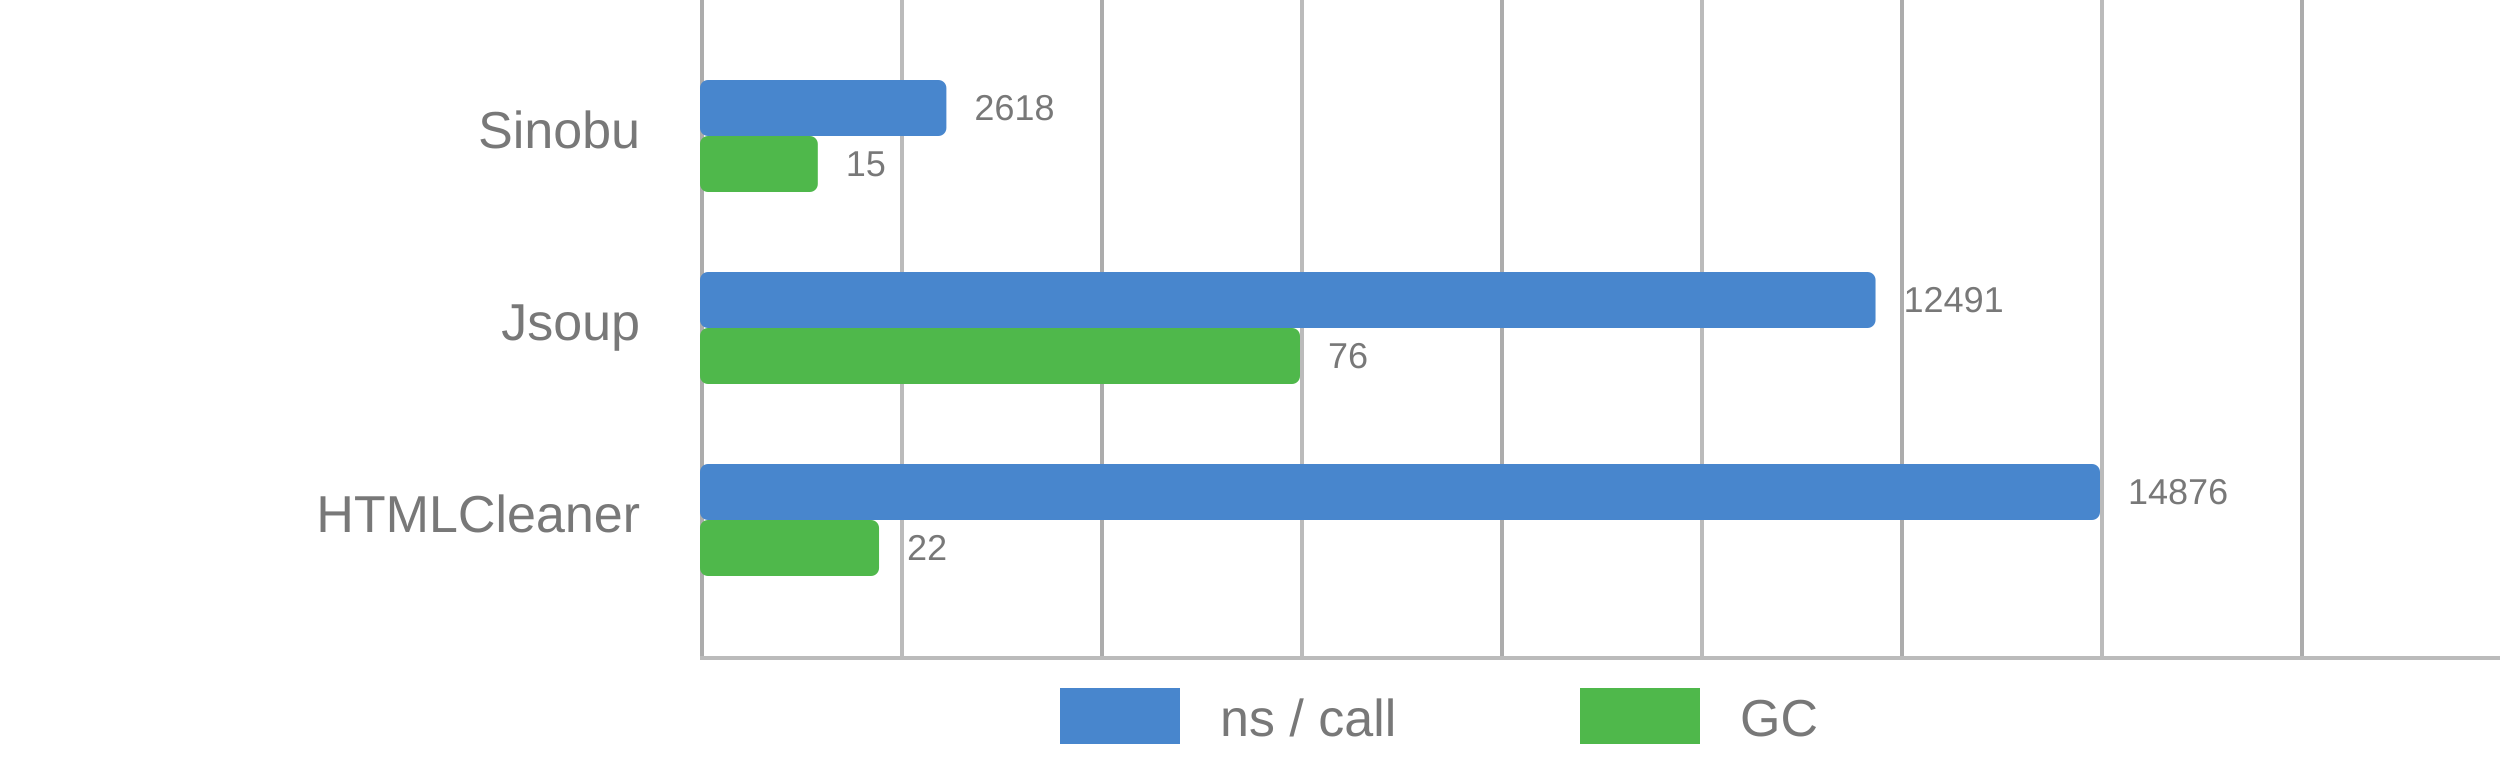
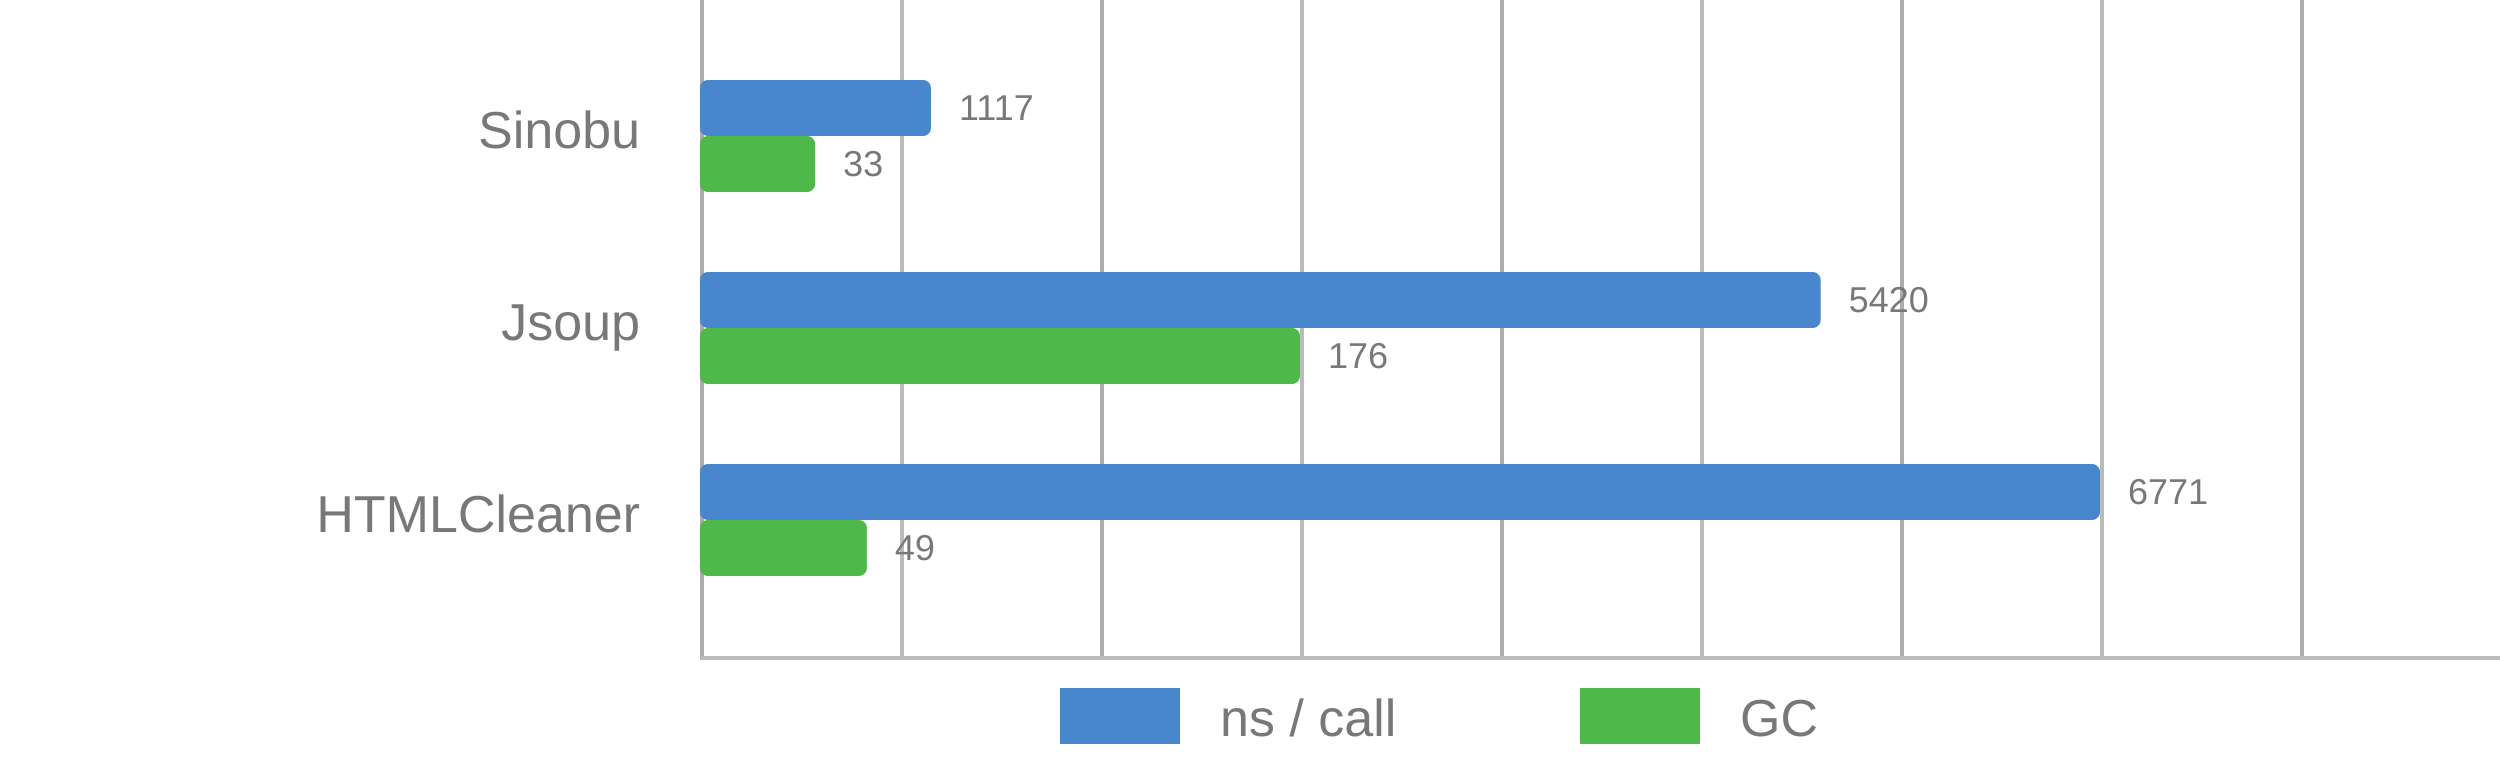
<svg xmlns="http://www.w3.org/2000/svg" viewBox="0 0 625 194">
  <style>
      text {
          font-family: Arial;
          font-size: 13px;
          fill: #787878;
      }

      .desc {
          font-size: 9px;
      }

      .vline {
          fill: #acacac;
          stroke: none;
          stroke-width: 0;
      }

      .subline {
          fill: #bbb;
          stroke: none;
          stroke-width: 0;
      }

      .call {
          fill: #4886CD;
          stroke-linejoin: round;
          height: 14px;
      }

      .gc {
          fill: #4FB84B;
          stroke-linejoin: round;
          height: 14px;
      }
  </style>
  <g>
    <rect x="175" y="0" width="1" height="164" class="vline" />
    <rect x="275" y="0" width="1" height="164" class="vline" />
    <rect x="375" y="0" width="1" height="164" class="vline" />
    <rect x="475" y="0" width="1" height="164" class="vline" />
    <rect x="575" y="0" width="1" height="164" class="vline" />
    <rect x="225" y="0" width="1" height="164" class="subline" />
    <rect x="325" y="0" width="1" height="164" class="subline" />
    <rect x="425" y="0" width="1" height="164" class="subline" />
    <rect x="525" y="0" width="1" height="164" class="subline" />
    <rect x="175" y="164" width="450" height="1" class="subline" />
    <rect x="265" y="172" width="30" class="call" />
    <text x="305" y="184">ns / call</text>
    <rect x="395" y="172" width="30" class="gc" />
    <text x="435" y="184">GC</text>
  </g>
-   <g>
-     <rect x="175" y="20" width="61.596" rx="2" ry="2" class="call" />
-     <rect x="175" y="34" width="29.45" rx="2" ry="2" class="gc" />
-     <text x="160" y="37" text-anchor="end">Sinobu</text>
-     <text x="243.596" y="30" class="desc">2618</text>
-     <text x="211.45" y="44" class="desc">15</text>
-   </g>
-   <g>
-     <rect x="175" y="68" width="293.886" rx="2" ry="2" class="call" />
-     <rect x="175" y="82" width="150" rx="2" ry="2" class="gc" />
-     <text x="160" y="85" text-anchor="end">Jsoup</text>
-     <text x="475.886" y="78" class="desc">12491</text>
-     <text x="332" y="92" class="desc">76</text>
-   </g>
-   <g>
-     <rect x="175" y="116" width="350" rx="2" ry="2" class="call" />
-     <rect x="175" y="130" width="44.764" rx="2" ry="2" class="gc" />
-     <text x="160" y="133" text-anchor="end">HTMLCleaner</text>
-     <text x="532" y="126" class="desc">14876</text>
-     <text x="226.764" y="140" class="desc">22</text>
-   </g>
+   <rect x="175" y="20" width="57.739" rx="2" ry="2" class="call" />
+   <rect x="175" y="34" width="28.774" rx="2" ry="2" class="gc" />
+   <text x="160" y="37" text-anchor="end">Sinobu</text>
+   <text x="239.739" y="30" class="desc">1117</text>
+   <text x="210.774" y="44" class="desc">33</text>
+   <rect x="175" y="68" width="280.165" rx="2" ry="2" class="call" />
+   <rect x="175" y="82" width="150" rx="2" ry="2" class="gc" />
+   <text x="160" y="85" text-anchor="end">Jsoup</text>
+   <text x="462.165" y="78" class="desc">5420</text>
+   <text x="332" y="92" class="desc">176</text>
+   <rect x="175" y="116" width="350" rx="2" ry="2" class="call" />
+   <rect x="175" y="130" width="41.714" rx="2" ry="2" class="gc" />
+   <text x="160" y="133" text-anchor="end">HTMLCleaner</text>
+   <text x="532" y="126" class="desc">6771</text>
+   <text x="223.714" y="140" class="desc">49</text>
+   <text x="205" y="204" class="desc">Java: 19</text>
+   <text x="275" y="204" class="desc">Memory: 8128MB</text>
+   <text x="375" y="204" class="desc">CPU: 12th Gen Intel(R) Core(TM) i5-12400 2.5GHz</text>
</svg>
